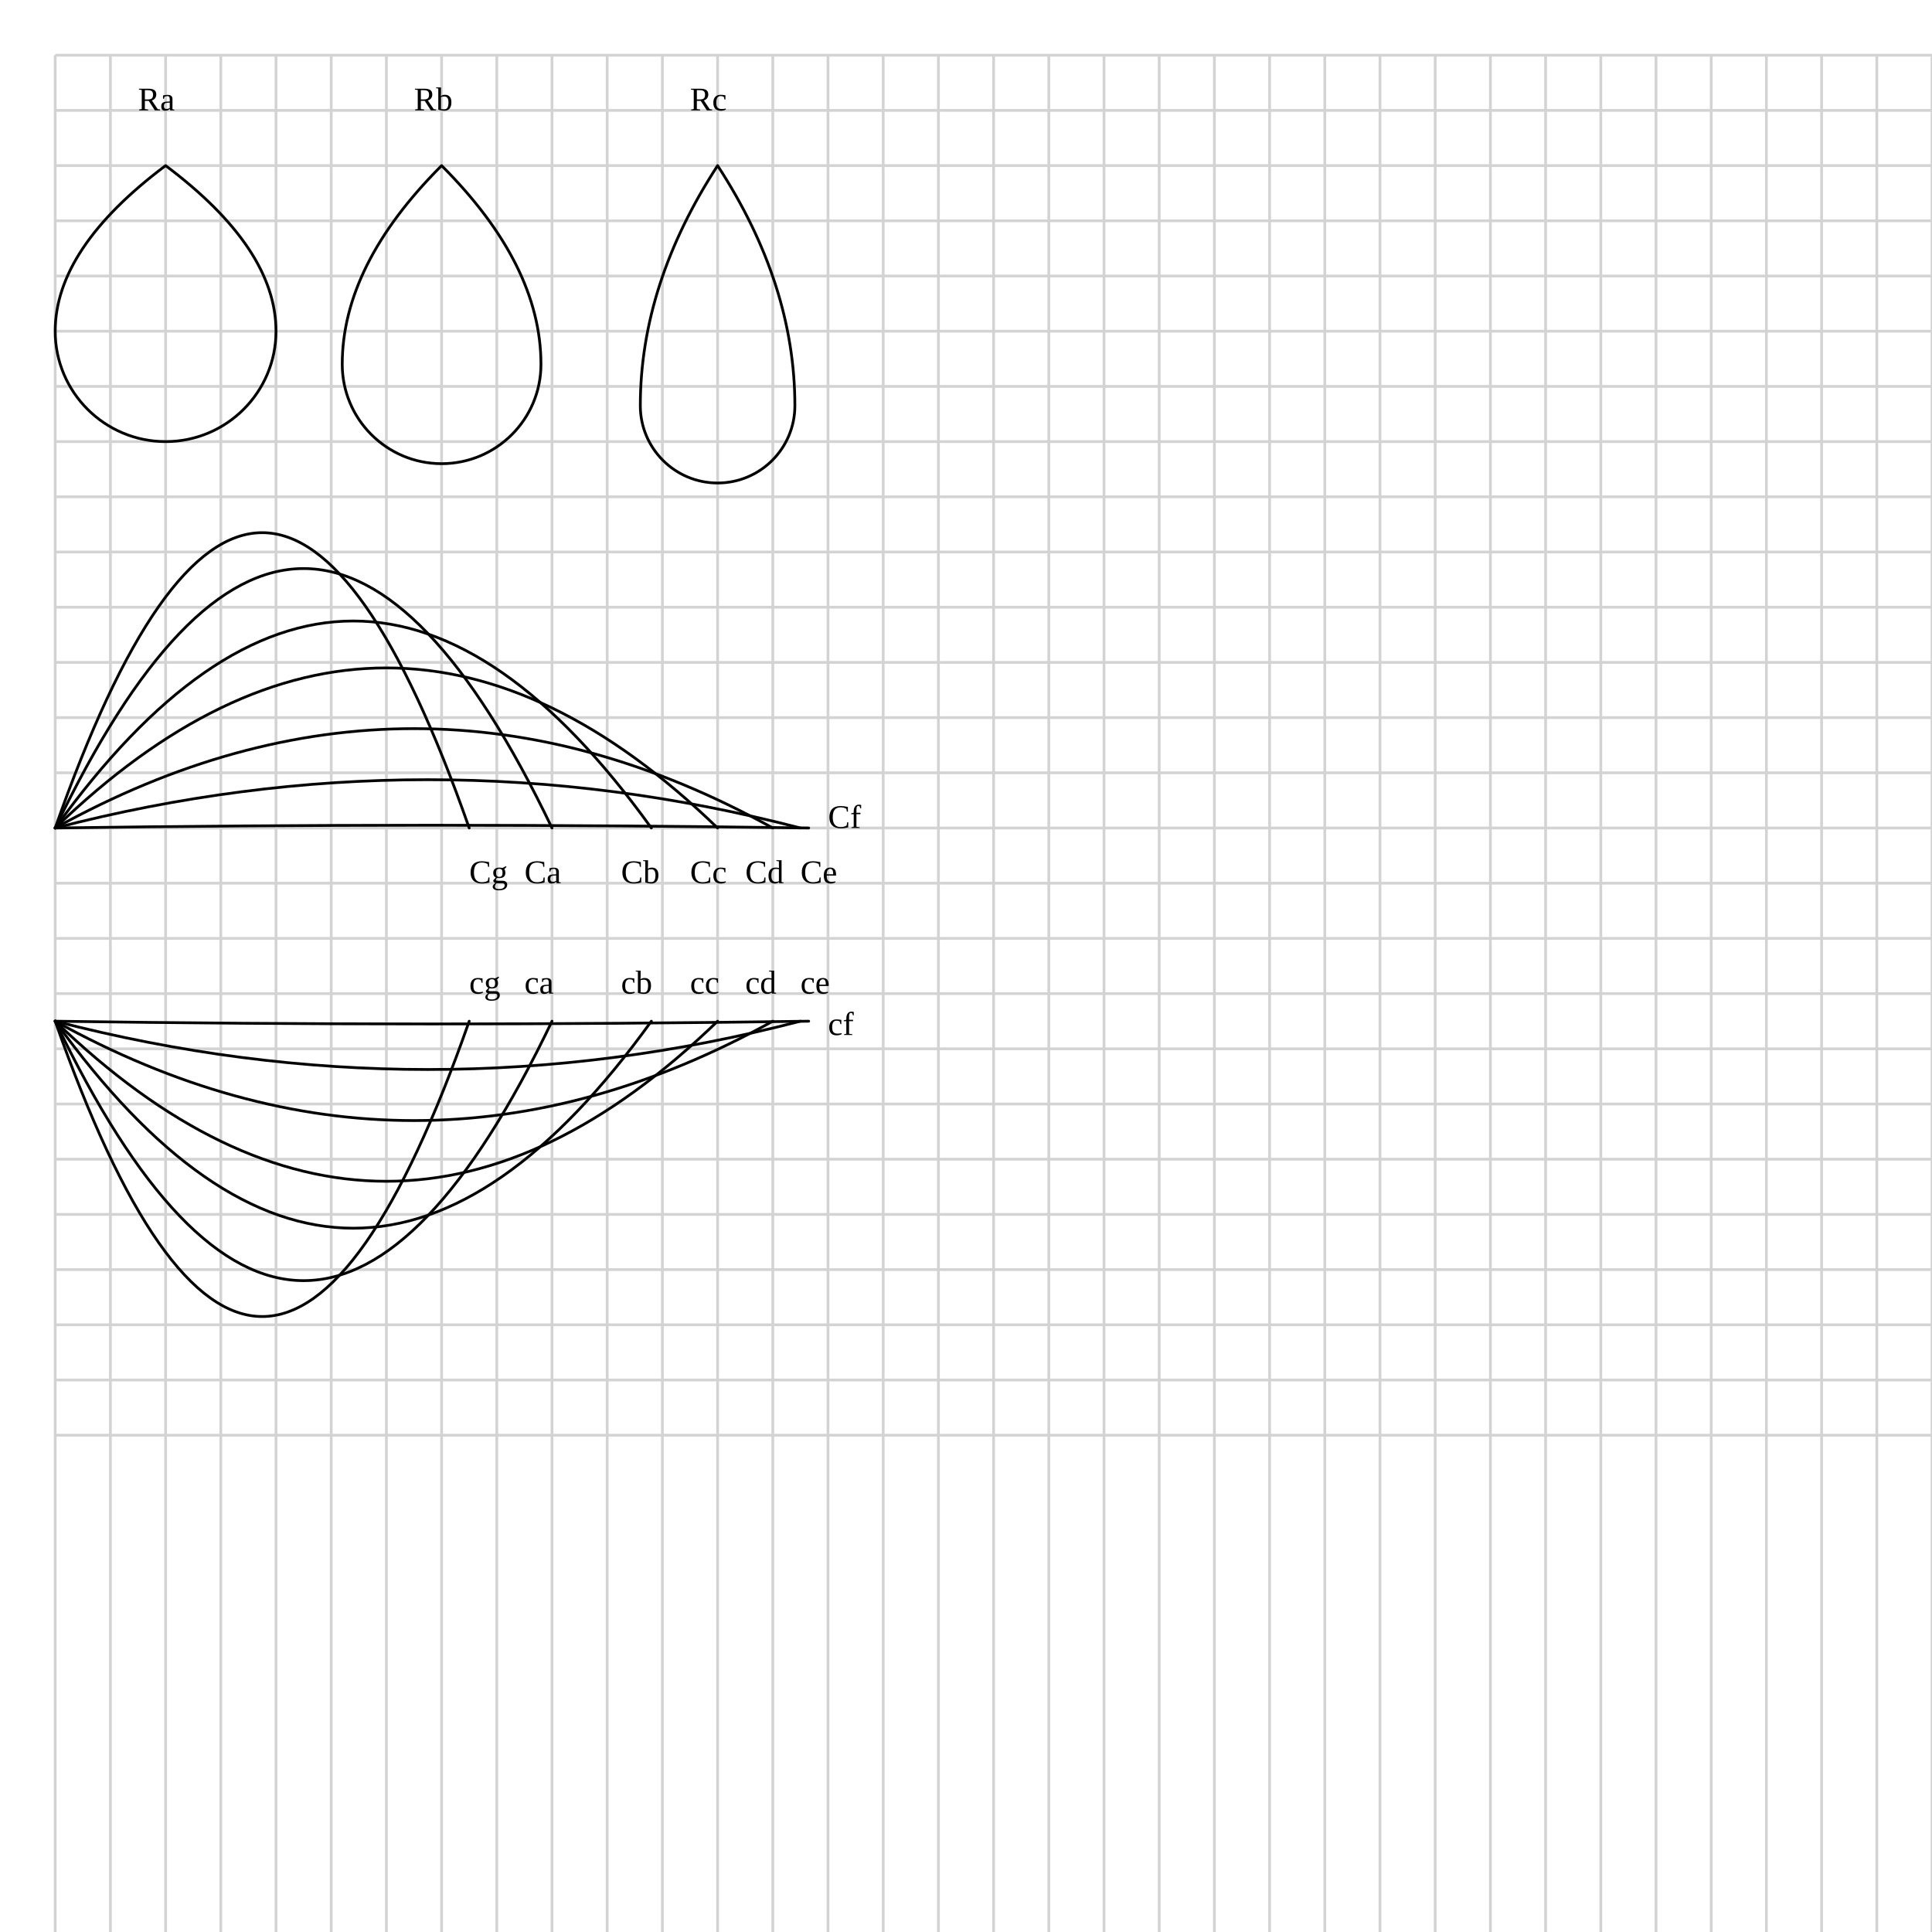
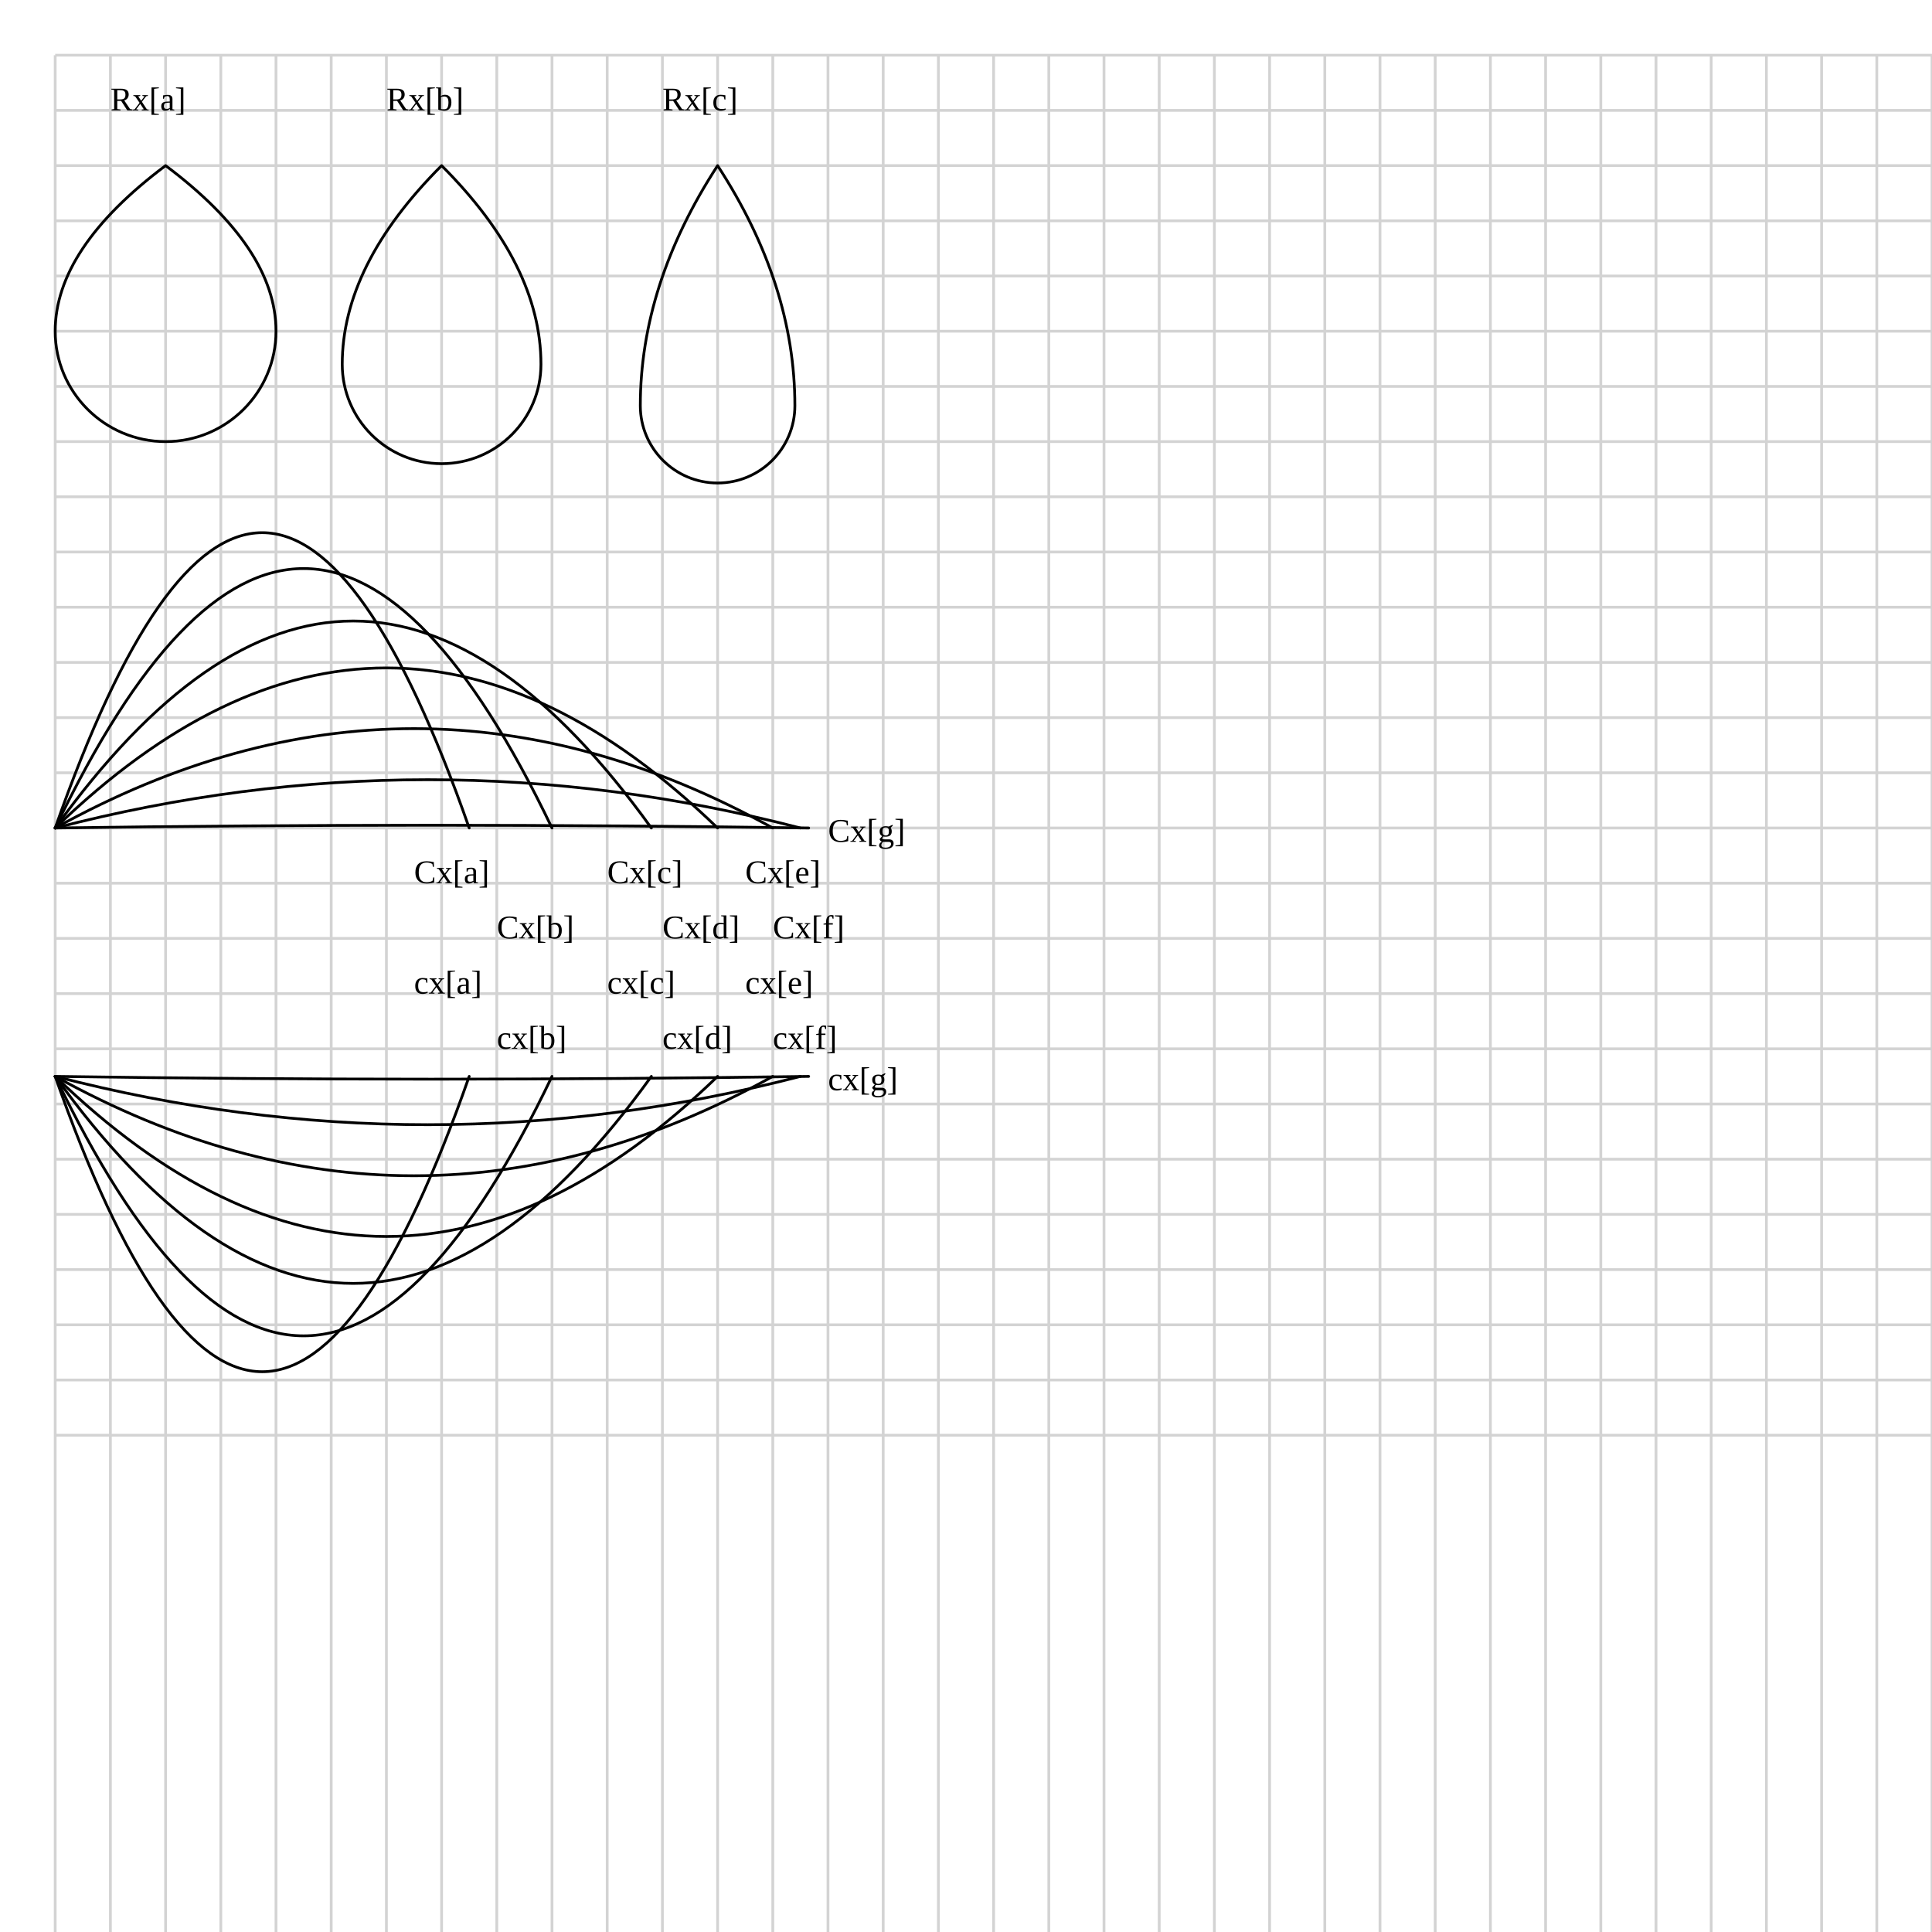
<svg xmlns="http://www.w3.org/2000/svg" xmlns:xlink="http://www.w3.org/1999/xlink" version="1.1" baseProfile="full" width="500mm" height="500mm" viewBox="-20 -20 700 700">
  <g fill="none" stroke-linecap="round">
    <path id="Ra" d="M 0,0   Q -40,30 -40,60    A 1,1 0, 1, 0 40,60   Q 40,30 0,0" />
  </g>
  <g fill="none" stroke-linecap="round">
    <path id="Rb" d="M 0,0   Q -36,36 -36,72    A 1,1 0, 1, 0 36,72   Q 36,36 0,0" />
  </g>
  <g fill="none" stroke-linecap="round">
    <path id="Rc" d="M 0,0   Q -28,43 -28,87    A 1,1 0, 1, 0 28,87   Q 28,43 0,0" />
  </g>
  <g fill="none" stroke-linecap="round">
-     <path id="Cf" d="M 0,0   Q 90,-188 180,0" />
+     <path id="Ca" d="M 0,0   Q 75,-214 150,0" />
  </g>
  <g fill="none" stroke-linecap="round">
-     <path id="Ce" d="M 0,0   Q 108,-150 216,0" />
+     <path id="Cb" d="M 0,0   Q 90,-188 180,0" />
+   </g>
+   <g fill="none" stroke-linecap="round">
+     <path id="Cc" d="M 0,0   Q 108,-150 216,0" />
  </g>
  <g fill="none" stroke-linecap="round">
    <path id="Cd" d="M 0,0   Q 120,-116 240,0" />
  </g>
  <g fill="none" stroke-linecap="round">
-     <path id="Cc" d="M 0,0   Q 130,-72 260,0" />
+     <path id="Ce" d="M 0,0   Q 130,-72 260,0" />
  </g>
  <g fill="none" stroke-linecap="round">
-     <path id="Cb" d="M 0,0   Q 135,-35 270,0" />
+     <path id="Cf" d="M 0,0   Q 135,-35 270,0" />
  </g>
  <g fill="none" stroke-linecap="round">
-     <path id="Ca" d="M 0,0   Q 136,-2 273,0" />
+     <path id="Cg" d="M 0,0   Q 136,-2 273,0" />
  </g>
  <g fill="none" stroke-linecap="round">
-     <path id="Cg" d="M 0,0   Q 75,-214 150,0" />
+     <path id="ca" d="M 0,0   Q 75,214 150,0" />
  </g>
  <g fill="none" stroke-linecap="round">
-     <path id="ca" d="M 0,0   Q 90,188 180,0" />
+     <path id="cb" d="M 0,0   Q 90,188 180,0" />
  </g>
  <g fill="none" stroke-linecap="round">
-     <path id="cb" d="M 0,0   Q 108,150 216,0" />
+     <path id="cc" d="M 0,0   Q 108,150 216,0" />
  </g>
  <g fill="none" stroke-linecap="round">
-     <path id="cc" d="M 0,0   Q 120,116 240,0" />
+     <path id="cd" d="M 0,0   Q 120,116 240,0" />
  </g>
  <g fill="none" stroke-linecap="round">
-     <path id="cd" d="M 0,0   Q 130,72 260,0" />
+     <path id="ce" d="M 0,0   Q 130,72 260,0" />
  </g>
  <g fill="none" stroke-linecap="round">
-     <path id="ce" d="M 0,0   Q 135,35 270,0" />
+     <path id="cf" d="M 0,0   Q 135,35 270,0" />
  </g>
  <g fill="none" stroke-linecap="round">
-     <path id="cf" d="M 0,0   Q 136,2 273,0" />
-   </g>
-   <g fill="none" stroke-linecap="round">
-     <path id="cg" d="M 0,0   Q 75,214 150,0" />
+     <path id="cg" d="M 0,0   Q 136,2 273,0" />
  </g>
  <g fill="none" stroke-linecap="round">
    <path id="picot" d="M 0,0   Q -6,10 -6,16     A 6,6 0, 1, 0 6,16     Q 6,10 0,0" />
  </g>
  <line y1="0" x1="0" y2="0" x2="2000" stroke="lightgrey" stroke-width="1px" />
  <line y1="20" x1="0" y2="20" x2="2000" stroke="lightgrey" stroke-width="1px" />
  <line y1="40" x1="0" y2="40" x2="2000" stroke="lightgrey" stroke-width="1px" />
  <line y1="60" x1="0" y2="60" x2="2000" stroke="lightgrey" stroke-width="1px" />
  <line y1="80" x1="0" y2="80" x2="2000" stroke="lightgrey" stroke-width="1px" />
  <line y1="100" x1="0" y2="100" x2="2000" stroke="lightgrey" stroke-width="1px" />
  <line y1="120" x1="0" y2="120" x2="2000" stroke="lightgrey" stroke-width="1px" />
  <line y1="140" x1="0" y2="140" x2="2000" stroke="lightgrey" stroke-width="1px" />
  <line y1="160" x1="0" y2="160" x2="2000" stroke="lightgrey" stroke-width="1px" />
  <line y1="180" x1="0" y2="180" x2="2000" stroke="lightgrey" stroke-width="1px" />
  <line y1="200" x1="0" y2="200" x2="2000" stroke="lightgrey" stroke-width="1px" />
  <line y1="220" x1="0" y2="220" x2="2000" stroke="lightgrey" stroke-width="1px" />
  <line y1="240" x1="0" y2="240" x2="2000" stroke="lightgrey" stroke-width="1px" />
  <line y1="260" x1="0" y2="260" x2="2000" stroke="lightgrey" stroke-width="1px" />
  <line y1="280" x1="0" y2="280" x2="2000" stroke="lightgrey" stroke-width="1px" />
  <line y1="300" x1="0" y2="300" x2="2000" stroke="lightgrey" stroke-width="1px" />
  <line y1="320" x1="0" y2="320" x2="2000" stroke="lightgrey" stroke-width="1px" />
  <line y1="340" x1="0" y2="340" x2="2000" stroke="lightgrey" stroke-width="1px" />
  <line y1="360" x1="0" y2="360" x2="2000" stroke="lightgrey" stroke-width="1px" />
  <line y1="380" x1="0" y2="380" x2="2000" stroke="lightgrey" stroke-width="1px" />
  <line y1="400" x1="0" y2="400" x2="2000" stroke="lightgrey" stroke-width="1px" />
  <line y1="420" x1="0" y2="420" x2="2000" stroke="lightgrey" stroke-width="1px" />
  <line y1="440" x1="0" y2="440" x2="2000" stroke="lightgrey" stroke-width="1px" />
  <line y1="460" x1="0" y2="460" x2="2000" stroke="lightgrey" stroke-width="1px" />
  <line y1="480" x1="0" y2="480" x2="2000" stroke="lightgrey" stroke-width="1px" />
  <line y1="500" x1="0" y2="500" x2="2000" stroke="lightgrey" stroke-width="1px" />
  <line x1="0" y1="0" x2="0" y2="2000" stroke="lightgrey" stroke-width="1px" />
  <line x1="20" y1="0" x2="20" y2="2000" stroke="lightgrey" stroke-width="1px" />
  <line x1="40" y1="0" x2="40" y2="2000" stroke="lightgrey" stroke-width="1px" />
  <line x1="60" y1="0" x2="60" y2="2000" stroke="lightgrey" stroke-width="1px" />
  <line x1="80" y1="0" x2="80" y2="2000" stroke="lightgrey" stroke-width="1px" />
  <line x1="100" y1="0" x2="100" y2="2000" stroke="lightgrey" stroke-width="1px" />
  <line x1="120" y1="0" x2="120" y2="2000" stroke="lightgrey" stroke-width="1px" />
  <line x1="140" y1="0" x2="140" y2="2000" stroke="lightgrey" stroke-width="1px" />
  <line x1="160" y1="0" x2="160" y2="2000" stroke="lightgrey" stroke-width="1px" />
  <line x1="180" y1="0" x2="180" y2="2000" stroke="lightgrey" stroke-width="1px" />
  <line x1="200" y1="0" x2="200" y2="2000" stroke="lightgrey" stroke-width="1px" />
  <line x1="220" y1="0" x2="220" y2="2000" stroke="lightgrey" stroke-width="1px" />
  <line x1="240" y1="0" x2="240" y2="2000" stroke="lightgrey" stroke-width="1px" />
  <line x1="260" y1="0" x2="260" y2="2000" stroke="lightgrey" stroke-width="1px" />
  <line x1="280" y1="0" x2="280" y2="2000" stroke="lightgrey" stroke-width="1px" />
  <line x1="300" y1="0" x2="300" y2="2000" stroke="lightgrey" stroke-width="1px" />
  <line x1="320" y1="0" x2="320" y2="2000" stroke="lightgrey" stroke-width="1px" />
  <line x1="340" y1="0" x2="340" y2="2000" stroke="lightgrey" stroke-width="1px" />
  <line x1="360" y1="0" x2="360" y2="2000" stroke="lightgrey" stroke-width="1px" />
  <line x1="380" y1="0" x2="380" y2="2000" stroke="lightgrey" stroke-width="1px" />
  <line x1="400" y1="0" x2="400" y2="2000" stroke="lightgrey" stroke-width="1px" />
  <line x1="420" y1="0" x2="420" y2="2000" stroke="lightgrey" stroke-width="1px" />
  <line x1="440" y1="0" x2="440" y2="2000" stroke="lightgrey" stroke-width="1px" />
  <line x1="460" y1="0" x2="460" y2="2000" stroke="lightgrey" stroke-width="1px" />
  <line x1="480" y1="0" x2="480" y2="2000" stroke="lightgrey" stroke-width="1px" />
  <line x1="500" y1="0" x2="500" y2="2000" stroke="lightgrey" stroke-width="1px" />
  <line x1="520" y1="0" x2="520" y2="2000" stroke="lightgrey" stroke-width="1px" />
  <line x1="540" y1="0" x2="540" y2="2000" stroke="lightgrey" stroke-width="1px" />
  <line x1="560" y1="0" x2="560" y2="2000" stroke="lightgrey" stroke-width="1px" />
  <line x1="580" y1="0" x2="580" y2="2000" stroke="lightgrey" stroke-width="1px" />
  <line x1="600" y1="0" x2="600" y2="2000" stroke="lightgrey" stroke-width="1px" />
  <line x1="620" y1="0" x2="620" y2="2000" stroke="lightgrey" stroke-width="1px" />
  <line x1="640" y1="0" x2="640" y2="2000" stroke="lightgrey" stroke-width="1px" />
  <line x1="660" y1="0" x2="660" y2="2000" stroke="lightgrey" stroke-width="1px" />
  <line x1="680" y1="0" x2="680" y2="2000" stroke="lightgrey" stroke-width="1px" />
  <line x1="700" y1="0" x2="700" y2="2000" stroke="lightgrey" stroke-width="1px" />
  <line x1="720" y1="0" x2="720" y2="2000" stroke="lightgrey" stroke-width="1px" />
  <line x1="740" y1="0" x2="740" y2="2000" stroke="lightgrey" stroke-width="1px" />
  <line x1="760" y1="0" x2="760" y2="2000" stroke="lightgrey" stroke-width="1px" />
  <line x1="780" y1="0" x2="780" y2="2000" stroke="lightgrey" stroke-width="1px" />
  <line x1="800" y1="0" x2="800" y2="2000" stroke="lightgrey" stroke-width="1px" />
  <g stroke="black" fill="none" stroke-width="1" stroke-linecap="round">
    <use transform="translate(40 40)" xlink:href="#Ra" />
  </g>
-   <text x="30" y="20">Ra</text>
+   <text x="20" y="20">Rx[a]</text>
  <g stroke="black" fill="none" stroke-width="1" stroke-linecap="round">
    <use transform="translate(140 40)" xlink:href="#Rb" />
  </g>
-   <text x="130" y="20">Rb</text>
+   <text x="120" y="20">Rx[b]</text>
  <g stroke="black" fill="none" stroke-width="1" stroke-linecap="round">
    <use transform="translate(240 40)" xlink:href="#Rc" />
  </g>
-   <text x="230" y="20">Rc</text>
+   <text x="220" y="20">Rx[c]</text>
  <g stroke="black" fill="none" stroke-width="1" stroke-linecap="round">
    <use transform="translate(0 280)" xlink:href="#Ca" />
  </g>
-   <text x="170" y="300">Ca</text>
+   <text x="130" y="300">Cx[a]</text>
  <g stroke="black" fill="none" stroke-width="1" stroke-linecap="round">
    <use transform="translate(0 280)" xlink:href="#Cb" />
  </g>
-   <text x="205" y="300">Cb</text>
+   <text x="160" y="320">Cx[b]</text>
  <g stroke="black" fill="none" stroke-width="1" stroke-linecap="round">
    <use transform="translate(0 280)" xlink:href="#Cc" />
  </g>
-   <text x="230" y="300">Cc</text>
+   <text x="200" y="300">Cx[c]</text>
  <g stroke="black" fill="none" stroke-width="1" stroke-linecap="round">
    <use transform="translate(0 280)" xlink:href="#Cd" />
  </g>
-   <text x="250" y="300">Cd</text>
+   <text x="220" y="320">Cx[d]</text>
  <g stroke="black" fill="none" stroke-width="1" stroke-linecap="round">
    <use transform="translate(0 280)" xlink:href="#Ce" />
  </g>
-   <text x="270" y="300">Ce</text>
+   <text x="250" y="300">Cx[e]</text>
  <g stroke="black" fill="none" stroke-width="1" stroke-linecap="round">
    <use transform="translate(0 280)" xlink:href="#Cf" />
  </g>
-   <text x="280" y="280">Cf</text>
+   <text x="260" y="320">Cx[f]</text>
  <g stroke="black" fill="none" stroke-width="1" stroke-linecap="round">
    <use transform="translate(0 280)" xlink:href="#Cg" />
  </g>
-   <text x="150" y="300">Cg</text>
+   <text x="280" y="285">Cx[g]</text>
  <g stroke="black" fill="none" stroke-width="1" stroke-linecap="round">
-     <use transform="translate(0 350)" xlink:href="#ca" />
+     <use transform="translate(0 370)" xlink:href="#ca" />
  </g>
-   <text x="170" y="340">ca</text>
+   <text x="130" y="340">cx[a]</text>
  <g stroke="black" fill="none" stroke-width="1" stroke-linecap="round">
-     <use transform="translate(0 350)" xlink:href="#cb" />
+     <use transform="translate(0 370)" xlink:href="#cb" />
  </g>
-   <text x="205" y="340">cb</text>
+   <text x="160" y="360">cx[b]</text>
  <g stroke="black" fill="none" stroke-width="1" stroke-linecap="round">
-     <use transform="translate(0 350)" xlink:href="#cc" />
+     <use transform="translate(0 370)" xlink:href="#cc" />
  </g>
-   <text x="230" y="340">cc</text>
+   <text x="200" y="340">cx[c]</text>
  <g stroke="black" fill="none" stroke-width="1" stroke-linecap="round">
-     <use transform="translate(0 350)" xlink:href="#cd" />
+     <use transform="translate(0 370)" xlink:href="#cd" />
  </g>
-   <text x="250" y="340">cd</text>
+   <text x="220" y="360">cx[d]</text>
  <g stroke="black" fill="none" stroke-width="1" stroke-linecap="round">
-     <use transform="translate(0 350)" xlink:href="#ce" />
+     <use transform="translate(0 370)" xlink:href="#ce" />
  </g>
-   <text x="270" y="340">ce</text>
+   <text x="250" y="340">cx[e]</text>
  <g stroke="black" fill="none" stroke-width="1" stroke-linecap="round">
-     <use transform="translate(0 350)" xlink:href="#cf" />
+     <use transform="translate(0 370)" xlink:href="#cf" />
  </g>
-   <text x="280" y="355">cf</text>
+   <text x="260" y="360">cx[f]</text>
  <g stroke="black" fill="none" stroke-width="1" stroke-linecap="round">
-     <use transform="translate(0 350)" xlink:href="#cg" />
+     <use transform="translate(0 370)" xlink:href="#cg" />
  </g>
-   <text x="150" y="340">cg</text>
+   <text x="280" y="375">cx[g]</text>
</svg>
